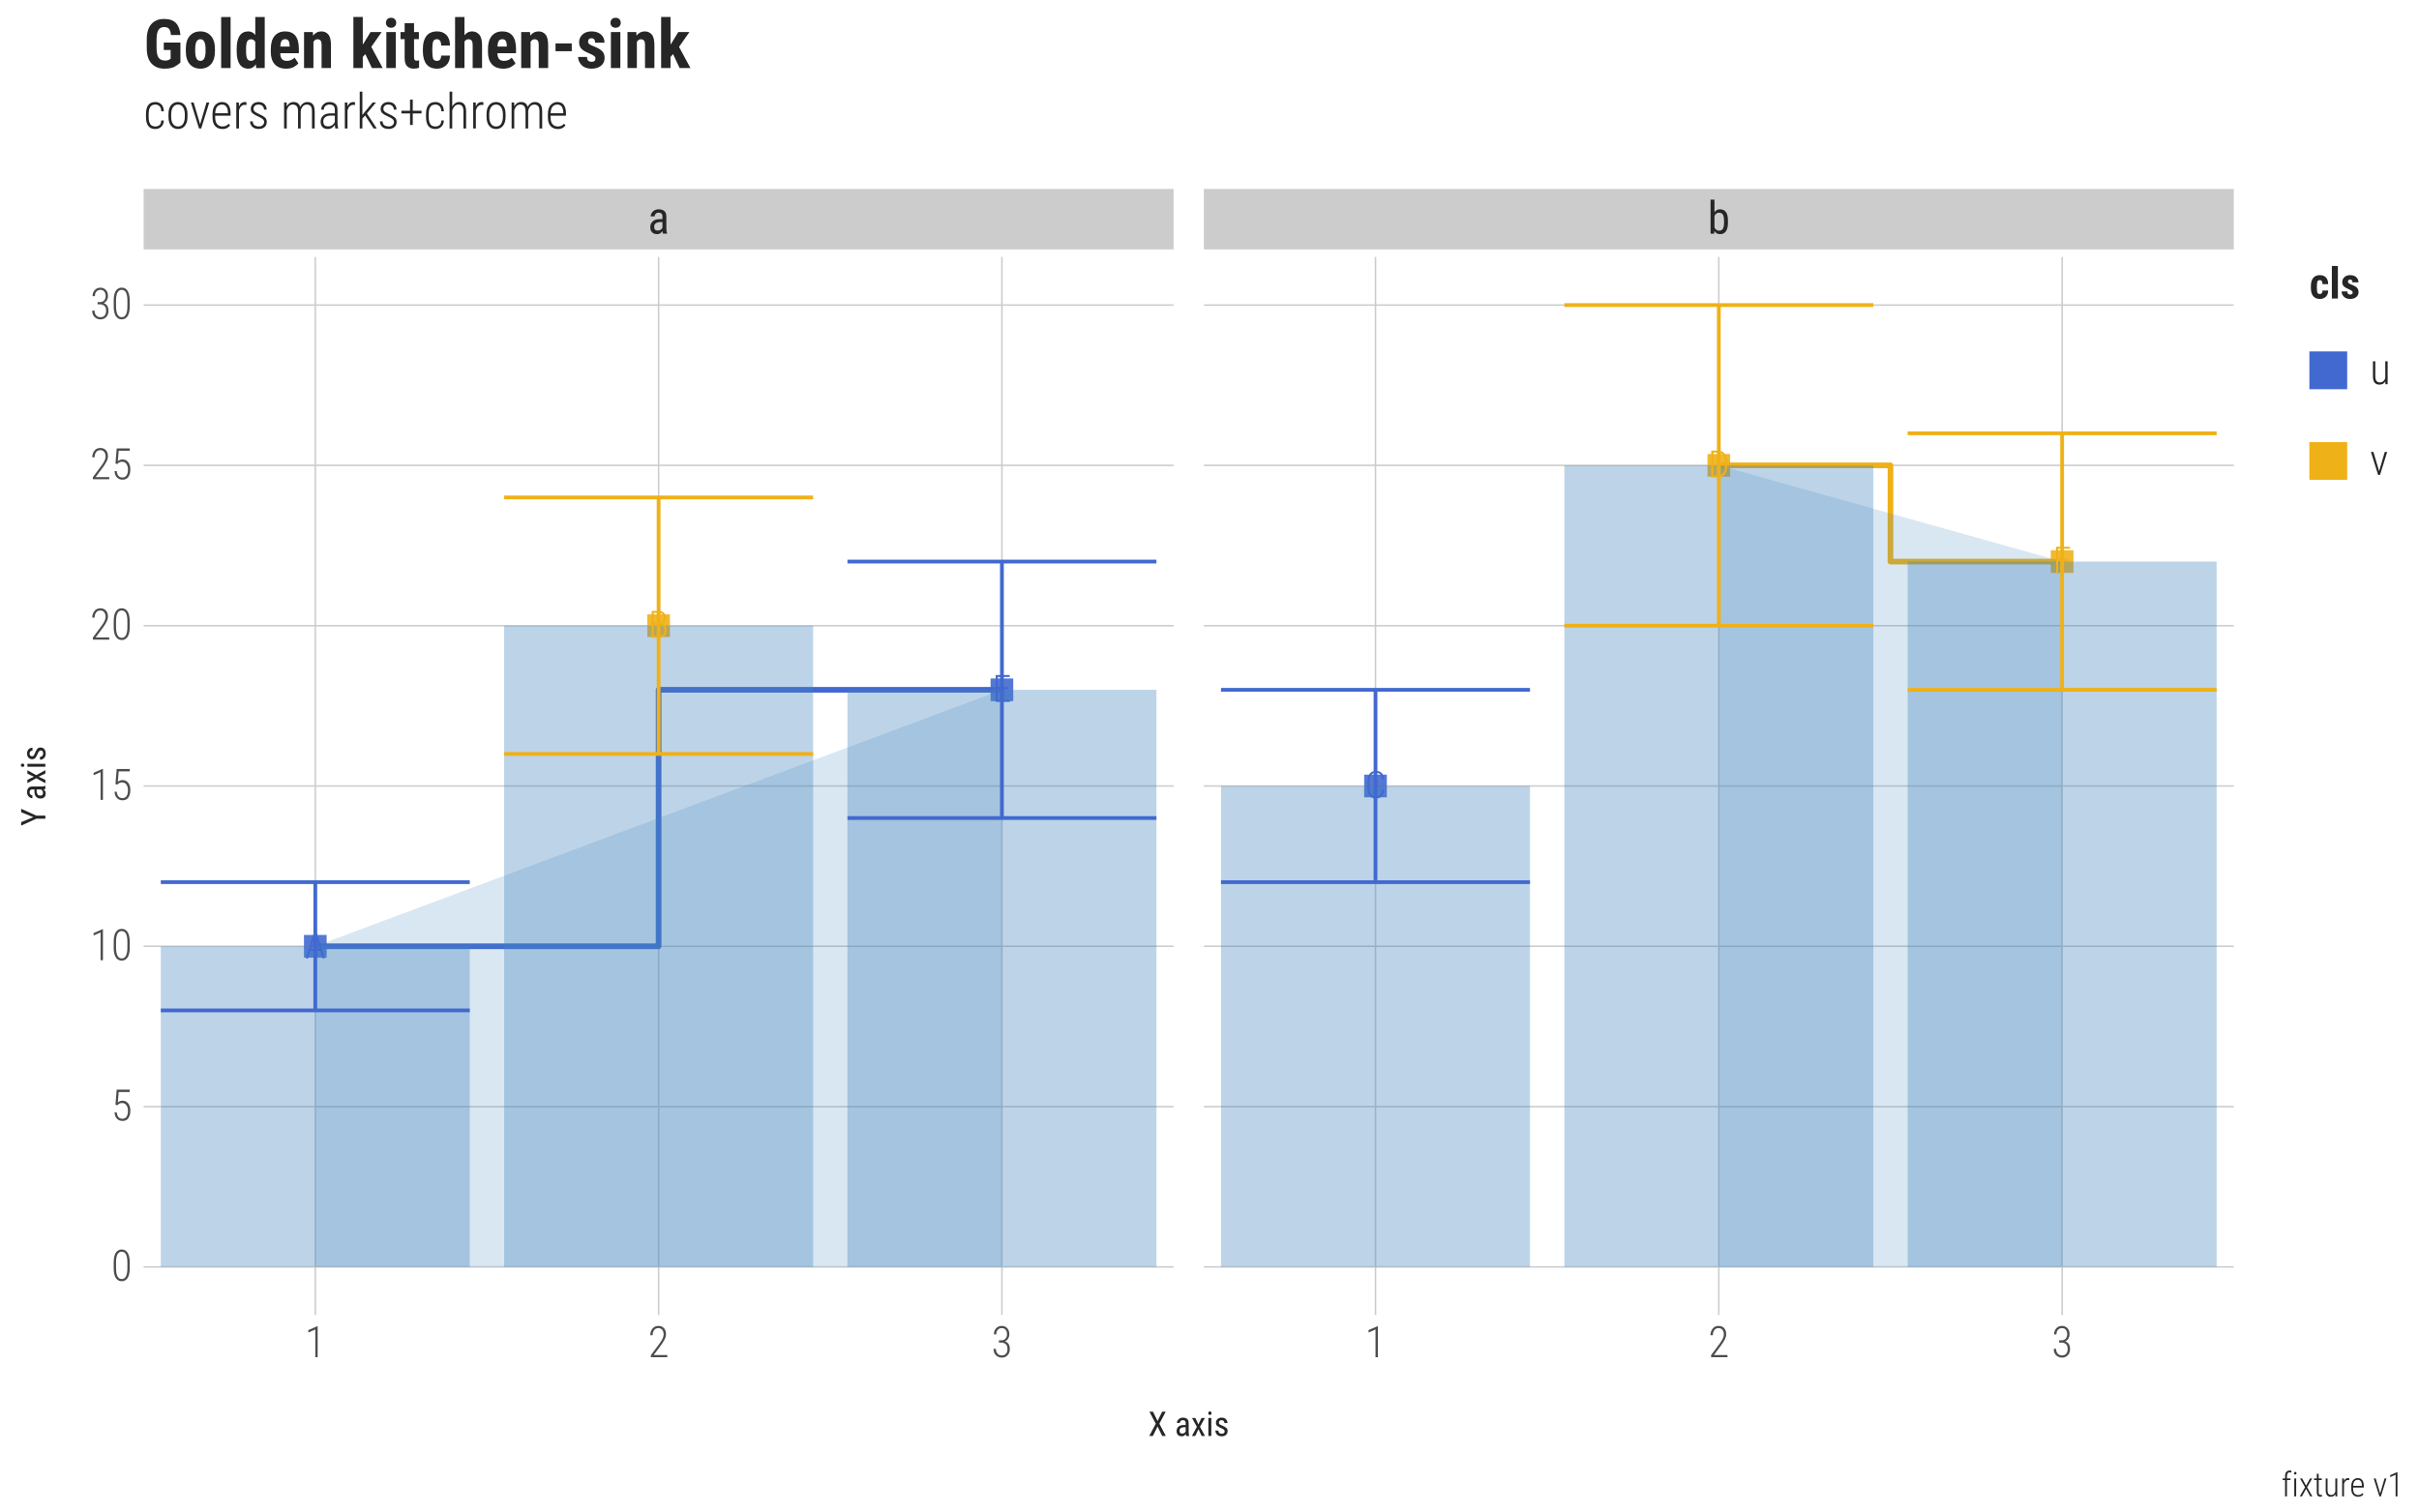
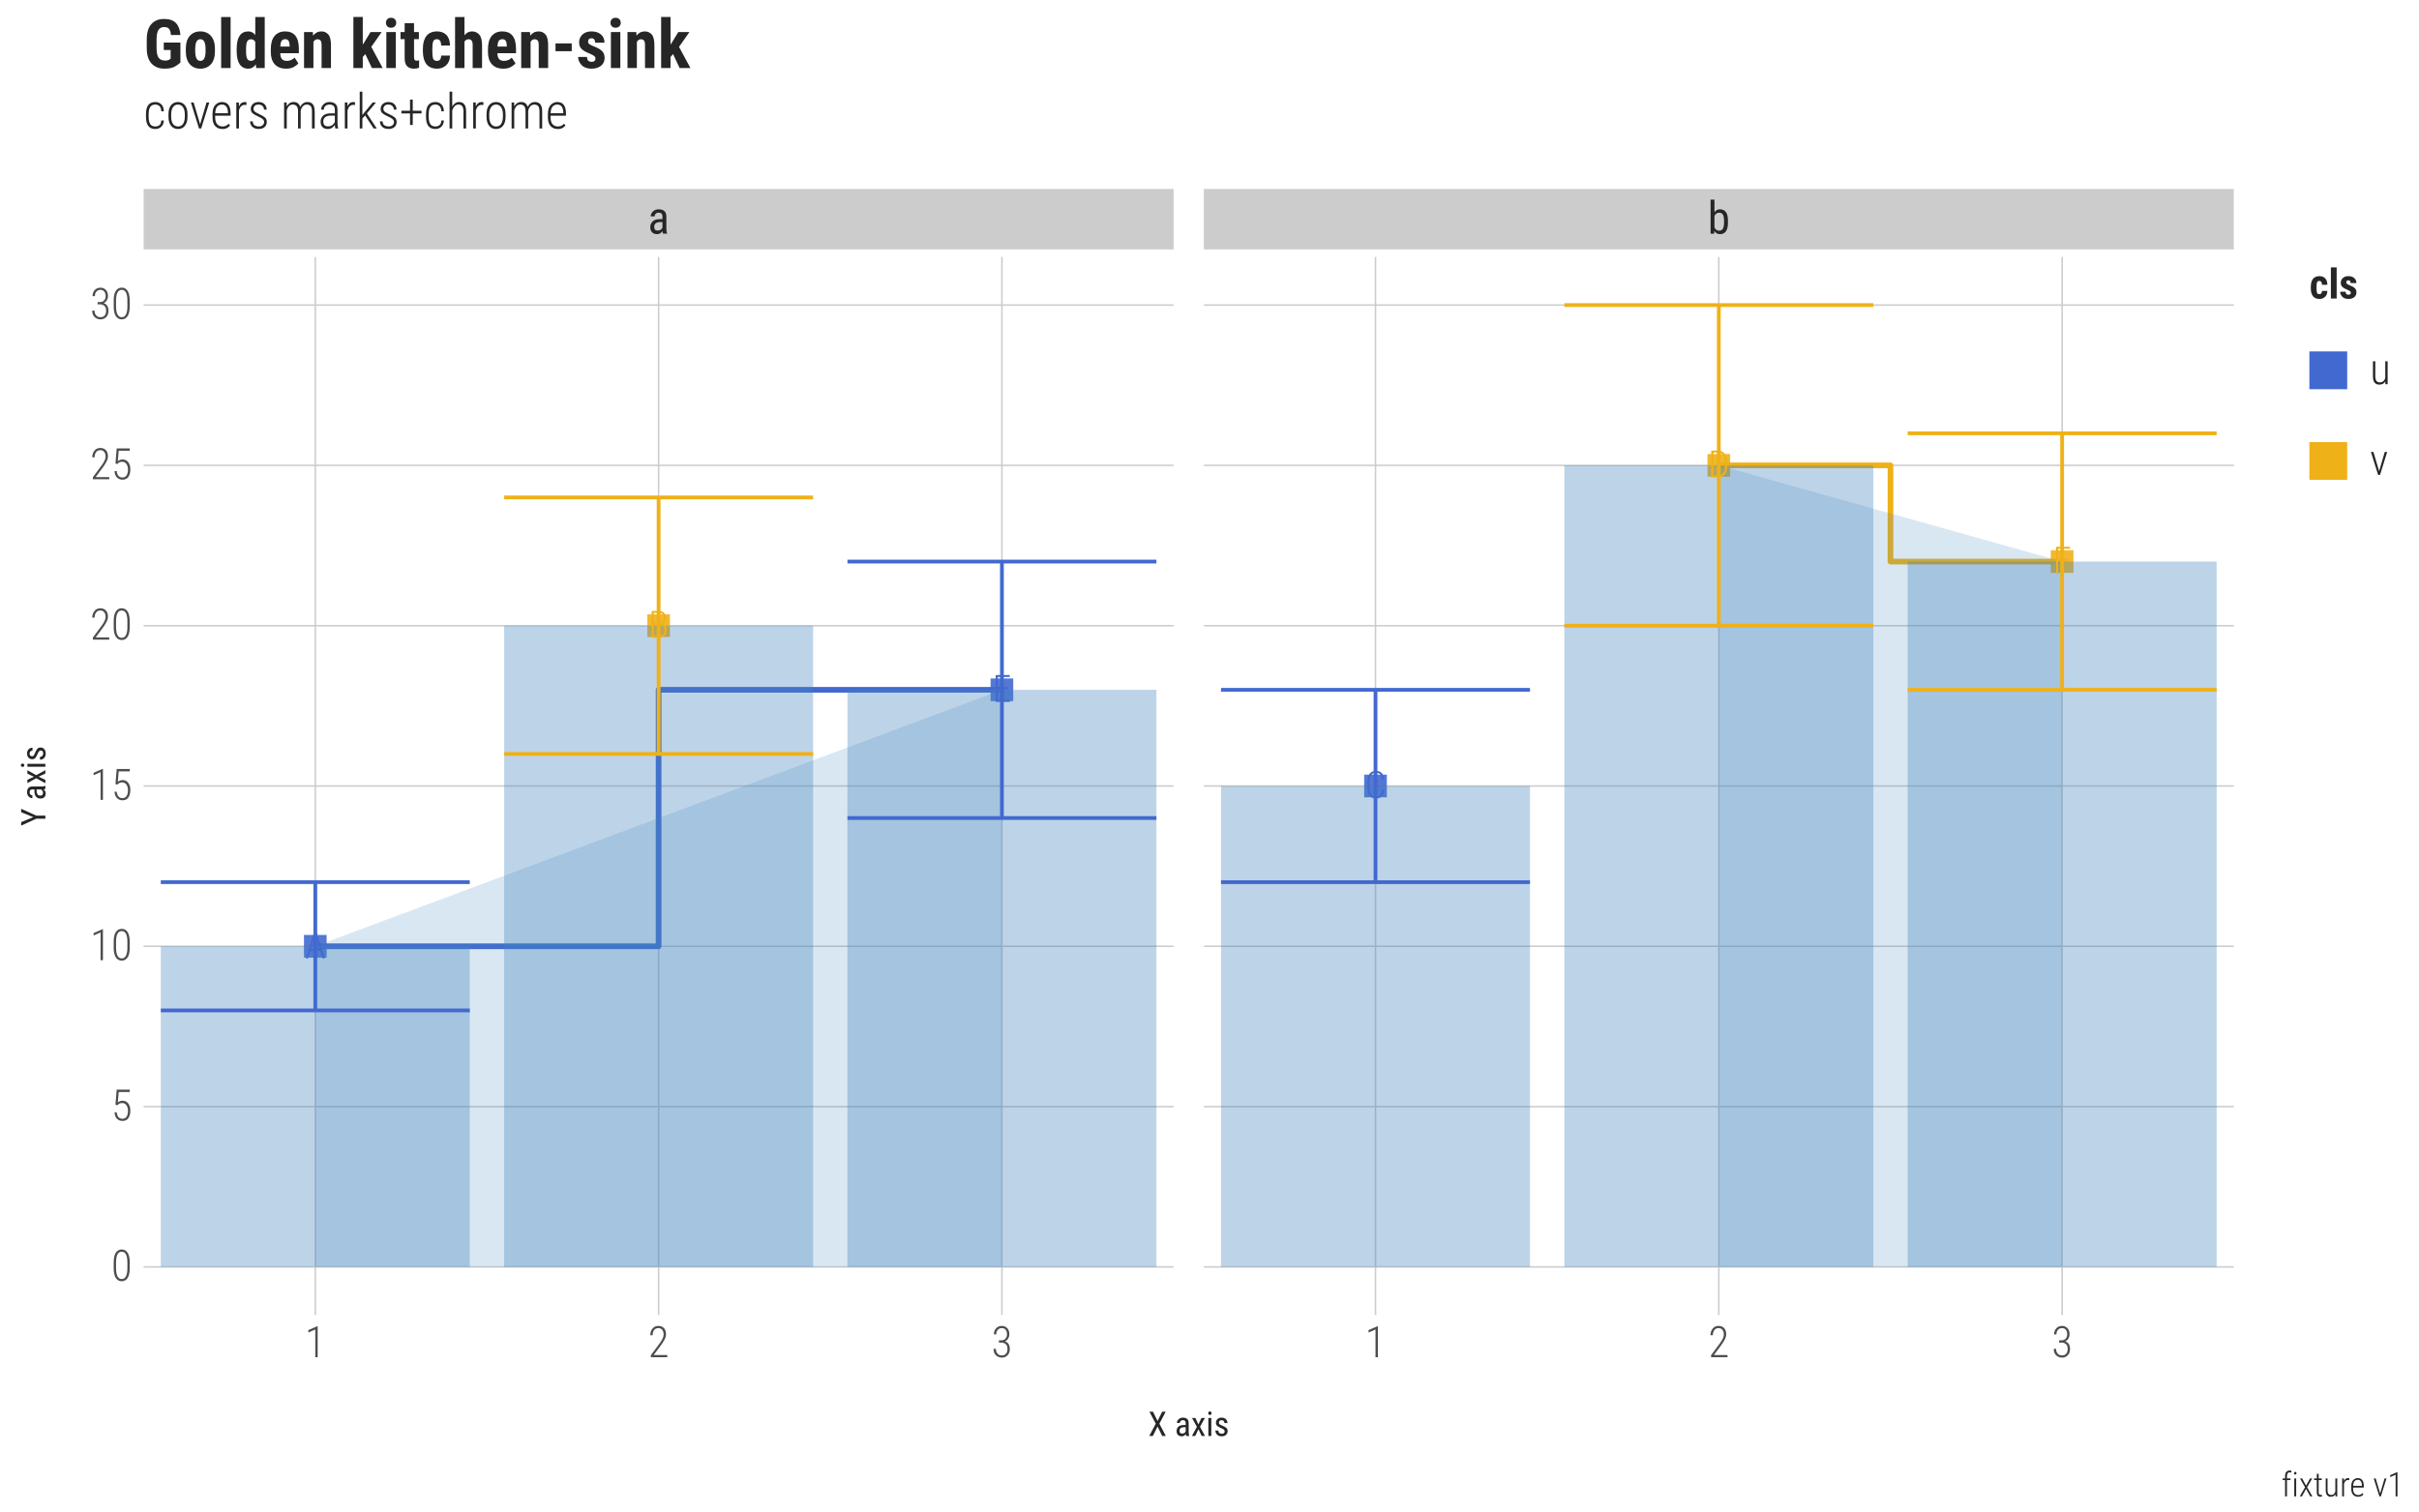
<svg xmlns="http://www.w3.org/2000/svg" width="640" height="400" viewBox="0 0 640 400" role="img" aria-label="Golden kitchen-sink" class="gg-plot" font-family="&quot;Roboto Condensed&quot;, &quot;Arial Narrow&quot;, Arial, sans-serif" font-size="11.5" font-weight="300" text-rendering="optimizeLegibility" shape-rendering="geometricPrecision">
  <rect class="gg-paper" width="640" height="400" fill="var(--gg-paper, #ffffff)" />
  <text class="gg-title" x="38" y="18" font-size="18" font-weight="700" fill="var(--gg-ink, #262626)">Golden kitchen-sink</text>
  <text class="gg-subtitle" x="38" y="34" font-size="13" font-weight="300" fill="var(--gg-ink, #262626)">covers marks+chrome</text>
  <defs>
    <clipPath id="gg-clip-0">
      <rect width="272.5" height="280" />
    </clipPath>
    <clipPath id="gg-clip-1">
      <rect width="272.5" height="280" />
    </clipPath>
  </defs>
  <g class="gg-panel" data-panel="0" transform="translate(38,68)">
    <rect class="gg-panel-background" width="272.5" height="280" fill="var(--gg-panel, #ffffff)" />
    <g class="gg-grid" stroke="var(--gg-grid, #cccccc)" stroke-width="0.4" vector-effect="non-scaling-stroke">
      <line x1="45.42" y1="0" x2="45.42" y2="280" />
      <line x1="136.25" y1="0" x2="136.25" y2="280" />
      <line x1="227.08" y1="0" x2="227.08" y2="280" />
      <line x1="0" y1="267.27" x2="272.5" y2="267.27" />
      <line x1="0" y1="224.85" x2="272.5" y2="224.85" />
      <line x1="0" y1="182.42" x2="272.5" y2="182.42" />
      <line x1="0" y1="140" x2="272.5" y2="140" />
      <line x1="0" y1="97.58" x2="272.5" y2="97.58" />
      <line x1="0" y1="55.15" x2="272.5" y2="55.15" />
      <line x1="0" y1="12.73" x2="272.5" y2="12.73" />
    </g>
    <g class="gg-marks" clip-path="url(#gg-clip-0)">
      <g class="gg-batch gg-points" data-layer="0" opacity="0.9">
        <rect class="gg-shape-square" x="42.42" y="179.42" width="6" height="6" fill="#4269d0" />
        <rect class="gg-shape-square" x="133.25" y="94.58" width="6" height="6" fill="#efb118" />
        <rect class="gg-shape-square" x="224.08" y="111.55" width="6" height="6" fill="#4269d0" />
      </g>
      <g class="gg-batch gg-paths" data-layer="1">
        <path d="M45.42 182.42L136.25 182.42L136.25 114.55L227.08 114.55" fill="none" stroke="#4269d0" stroke-width="1.5" stroke-linejoin="round" stroke-linecap="round" />
        <path d="M136.25 97.58" fill="none" stroke="#efb118" stroke-width="1.5" stroke-linejoin="round" stroke-linecap="round" />
      </g>
      <g class="gg-batch gg-areas" data-layer="2" opacity="0.2">
        <path d="M45.42 182.42L227.08 114.55L227.08 267.27L45.42 267.27Z" fill="var(--gg-accent, #4385be)" stroke="none" />
        <path d="M136.25 97.58L136.25 267.27Z" fill="var(--gg-accent, #4385be)" stroke="none" />
      </g>
      <g class="gg-batch gg-rects" data-layer="3" opacity="0.35">
        <rect x="4.54" y="182.42" width="81.75" height="84.85" fill="var(--gg-accent, #4385be)" />
        <rect x="95.38" y="97.58" width="81.75" height="169.7" fill="var(--gg-accent, #4385be)" />
        <rect x="186.21" y="114.55" width="81.75" height="152.73" fill="var(--gg-accent, #4385be)" />
      </g>
      <g class="gg-batch gg-segments" data-layer="4">
        <line x1="45.42" y1="199.39" x2="45.42" y2="165.45" stroke="#4269d0" stroke-width="1" />
        <line x1="4.54" y1="199.39" x2="86.29" y2="199.39" stroke="#4269d0" stroke-width="1" />
        <line x1="4.54" y1="165.45" x2="86.29" y2="165.45" stroke="#4269d0" stroke-width="1" />
        <line x1="136.25" y1="131.52" x2="136.25" y2="63.64" stroke="#efb118" stroke-width="1" />
        <line x1="95.38" y1="131.52" x2="177.13" y2="131.52" stroke="#efb118" stroke-width="1" />
        <line x1="95.38" y1="63.64" x2="177.13" y2="63.64" stroke="#efb118" stroke-width="1" />
        <line x1="227.08" y1="148.48" x2="227.08" y2="80.61" stroke="#4269d0" stroke-width="1" />
        <line x1="186.21" y1="148.48" x2="267.96" y2="148.48" stroke="#4269d0" stroke-width="1" />
        <line x1="186.21" y1="80.61" x2="267.96" y2="80.61" stroke="#4269d0" stroke-width="1" />
      </g>
      <g class="gg-batch gg-glyphs" data-layer="5" font-size="10" text-anchor="middle">
        <text x="45.42" y="182.42" dy="0.32em" fill="#4269d0">A</text>
        <text x="136.25" y="97.58" dy="0.32em" fill="#efb118">B</text>
        <text x="227.08" y="114.55" dy="0.32em" fill="#4269d0">E</text>
      </g>
    </g>
  </g>
  <g class="gg-strip" transform="translate(38,50)">
    <rect width="272.5" height="16" fill="var(--gg-grid, #cccccc)" />
    <text x="136.25" y="8" dy="0.32em" text-anchor="middle" fill="var(--gg-ink, #262626)" font-size="12" font-weight="400">a</text>
  </g>
  <g class="gg-axis gg-axis-x" transform="translate(38,348)">
    <g class="gg-tick" transform="translate(45.42,0)">
      <text y="3" dy="0.71em" text-anchor="middle" fill="var(--gg-axisText, #4d4d4d)" font-size="11.5" font-weight="300">1</text>
    </g>
    <g class="gg-tick" transform="translate(136.25,0)">
      <text y="3" dy="0.71em" text-anchor="middle" fill="var(--gg-axisText, #4d4d4d)" font-size="11.5" font-weight="300">2</text>
    </g>
    <g class="gg-tick" transform="translate(227.08,0)">
      <text y="3" dy="0.71em" text-anchor="middle" fill="var(--gg-axisText, #4d4d4d)" font-size="11.5" font-weight="300">3</text>
    </g>
  </g>
  <g class="gg-axis gg-axis-y" transform="translate(38,68)">
    <g class="gg-tick" transform="translate(0,267.27)">
      <text x="-3" dy="0.32em" text-anchor="end" fill="var(--gg-axisText, #4d4d4d)" font-size="11.5" font-weight="300">0</text>
    </g>
    <g class="gg-tick" transform="translate(0,224.85)">
      <text x="-3" dy="0.32em" text-anchor="end" fill="var(--gg-axisText, #4d4d4d)" font-size="11.5" font-weight="300">5</text>
    </g>
    <g class="gg-tick" transform="translate(0,182.42)">
      <text x="-3" dy="0.32em" text-anchor="end" fill="var(--gg-axisText, #4d4d4d)" font-size="11.5" font-weight="300">10</text>
    </g>
    <g class="gg-tick" transform="translate(0,140)">
      <text x="-3" dy="0.32em" text-anchor="end" fill="var(--gg-axisText, #4d4d4d)" font-size="11.5" font-weight="300">15</text>
    </g>
    <g class="gg-tick" transform="translate(0,97.58)">
      <text x="-3" dy="0.32em" text-anchor="end" fill="var(--gg-axisText, #4d4d4d)" font-size="11.5" font-weight="300">20</text>
    </g>
    <g class="gg-tick" transform="translate(0,55.15)">
      <text x="-3" dy="0.32em" text-anchor="end" fill="var(--gg-axisText, #4d4d4d)" font-size="11.5" font-weight="300">25</text>
    </g>
    <g class="gg-tick" transform="translate(0,12.73)">
      <text x="-3" dy="0.32em" text-anchor="end" fill="var(--gg-axisText, #4d4d4d)" font-size="11.5" font-weight="300">30</text>
    </g>
  </g>
  <g class="gg-panel" data-panel="1" transform="translate(318.5,68)">
    <rect class="gg-panel-background" width="272.5" height="280" fill="var(--gg-panel, #ffffff)" />
    <g class="gg-grid" stroke="var(--gg-grid, #cccccc)" stroke-width="0.4" vector-effect="non-scaling-stroke">
      <line x1="45.42" y1="0" x2="45.42" y2="280" />
      <line x1="136.25" y1="0" x2="136.25" y2="280" />
      <line x1="227.08" y1="0" x2="227.08" y2="280" />
      <line x1="0" y1="267.27" x2="272.5" y2="267.27" />
      <line x1="0" y1="224.85" x2="272.5" y2="224.85" />
      <line x1="0" y1="182.42" x2="272.5" y2="182.42" />
      <line x1="0" y1="140" x2="272.5" y2="140" />
      <line x1="0" y1="97.58" x2="272.5" y2="97.58" />
      <line x1="0" y1="55.15" x2="272.5" y2="55.15" />
      <line x1="0" y1="12.73" x2="272.5" y2="12.73" />
    </g>
    <g class="gg-marks" clip-path="url(#gg-clip-1)">
      <g class="gg-batch gg-points" data-layer="0" opacity="0.9">
        <rect class="gg-shape-square" x="42.42" y="137" width="6" height="6" fill="#4269d0" />
        <rect class="gg-shape-square" x="133.25" y="52.15" width="6" height="6" fill="#efb118" />
        <rect class="gg-shape-square" x="224.08" y="77.61" width="6" height="6" fill="#efb118" />
      </g>
      <g class="gg-batch gg-paths" data-layer="1">
        <path d="M45.42 140" fill="none" stroke="#4269d0" stroke-width="1.5" stroke-linejoin="round" stroke-linecap="round" />
        <path d="M136.25 55.15L181.67 55.15L181.67 80.61L227.08 80.61" fill="none" stroke="#efb118" stroke-width="1.5" stroke-linejoin="round" stroke-linecap="round" />
      </g>
      <g class="gg-batch gg-areas" data-layer="2" opacity="0.2">
        <path d="M45.42 140L45.42 267.27Z" fill="var(--gg-accent, #4385be)" stroke="none" />
        <path d="M136.25 55.15L227.08 80.61L227.08 267.27L136.25 267.27Z" fill="var(--gg-accent, #4385be)" stroke="none" />
      </g>
      <g class="gg-batch gg-rects" data-layer="3" opacity="0.35">
        <rect x="4.54" y="140" width="81.75" height="127.27" fill="var(--gg-accent, #4385be)" />
        <rect x="95.38" y="55.15" width="81.75" height="212.12" fill="var(--gg-accent, #4385be)" />
        <rect x="186.21" y="80.61" width="81.75" height="186.67" fill="var(--gg-accent, #4385be)" />
      </g>
      <g class="gg-batch gg-segments" data-layer="4">
        <line x1="45.42" y1="165.45" x2="45.42" y2="114.55" stroke="#4269d0" stroke-width="1" />
        <line x1="4.54" y1="165.45" x2="86.29" y2="165.45" stroke="#4269d0" stroke-width="1" />
        <line x1="4.54" y1="114.55" x2="86.29" y2="114.55" stroke="#4269d0" stroke-width="1" />
        <line x1="136.25" y1="97.58" x2="136.25" y2="12.73" stroke="#efb118" stroke-width="1" />
        <line x1="95.38" y1="97.58" x2="177.13" y2="97.58" stroke="#efb118" stroke-width="1" />
        <line x1="95.38" y1="12.73" x2="177.13" y2="12.73" stroke="#efb118" stroke-width="1" />
        <line x1="227.08" y1="114.55" x2="227.08" y2="46.67" stroke="#efb118" stroke-width="1" />
        <line x1="186.21" y1="114.55" x2="267.96" y2="114.55" stroke="#efb118" stroke-width="1" />
        <line x1="186.21" y1="46.67" x2="267.96" y2="46.67" stroke="#efb118" stroke-width="1" />
      </g>
      <g class="gg-batch gg-glyphs" data-layer="5" font-size="10" text-anchor="middle">
        <text x="45.42" y="140" dy="0.32em" fill="#4269d0">C</text>
        <text x="136.25" y="55.15" dy="0.32em" fill="#efb118">D</text>
        <text x="227.08" y="80.61" dy="0.32em" fill="#efb118">F</text>
      </g>
    </g>
  </g>
  <g class="gg-strip" transform="translate(318.5,50)">
    <rect width="272.5" height="16" fill="var(--gg-grid, #cccccc)" />
    <text x="136.25" y="8" dy="0.32em" text-anchor="middle" fill="var(--gg-ink, #262626)" font-size="12" font-weight="400">b</text>
  </g>
  <g class="gg-axis gg-axis-x" transform="translate(318.5,348)">
    <g class="gg-tick" transform="translate(45.42,0)">
      <text y="3" dy="0.71em" text-anchor="middle" fill="var(--gg-axisText, #4d4d4d)" font-size="11.5" font-weight="300">1</text>
    </g>
    <g class="gg-tick" transform="translate(136.25,0)">
      <text y="3" dy="0.71em" text-anchor="middle" fill="var(--gg-axisText, #4d4d4d)" font-size="11.5" font-weight="300">2</text>
    </g>
    <g class="gg-tick" transform="translate(227.08,0)">
      <text y="3" dy="0.71em" text-anchor="middle" fill="var(--gg-axisText, #4d4d4d)" font-size="11.5" font-weight="300">3</text>
    </g>
  </g>
  <text class="gg-axis-title" x="314.5" y="380" text-anchor="middle" fill="var(--gg-ink, #262626)" font-size="9" font-weight="400">X axis</text>
  <text class="gg-axis-title" transform="translate(12,208) rotate(-90)" text-anchor="middle" fill="var(--gg-ink, #262626)" font-size="9" font-weight="400">Y axis</text>
-   <g class="gg-legend gg-legend-color" transform="translate(607,68)">
-     <text class="gg-legend-title" x="4" y="11" font-weight="bold" fill="var(--gg-ink, #262626)">cls</text>
+   <g class="gg-legend gg-legend-color gg-legend-right gg-legend-vertical" transform="translate(607,68)">
+     <text class="gg-legend-title" x="4" y="11" font-size="11" font-weight="bold" fill="var(--gg-ink, #262626)">cls</text>
    <rect class="gg-legend-swatch" x="4" y="25" width="10" height="10" fill="#4269d0" />
-     <text class="gg-legend-label" x="20" y="30" dy="0.32em" fill="var(--gg-ink, #262626)">u</text>
+     <text class="gg-legend-label" x="20" y="30" dy="0.32em" font-size="11.5" fill="var(--gg-ink, #262626)">u</text>
    <rect class="gg-legend-swatch" x="4" y="49" width="10" height="10" fill="#efb118" />
-     <text class="gg-legend-label" x="20" y="54" dy="0.32em" fill="var(--gg-ink, #262626)">v</text>
+     <text class="gg-legend-label" x="20" y="54" dy="0.32em" font-size="11.5" fill="var(--gg-ink, #262626)">v</text>
  </g>
  <text class="gg-caption" x="636" y="396" font-size="9" text-anchor="end" fill="var(--gg-ink, #262626)">fixture v1</text>
</svg>
